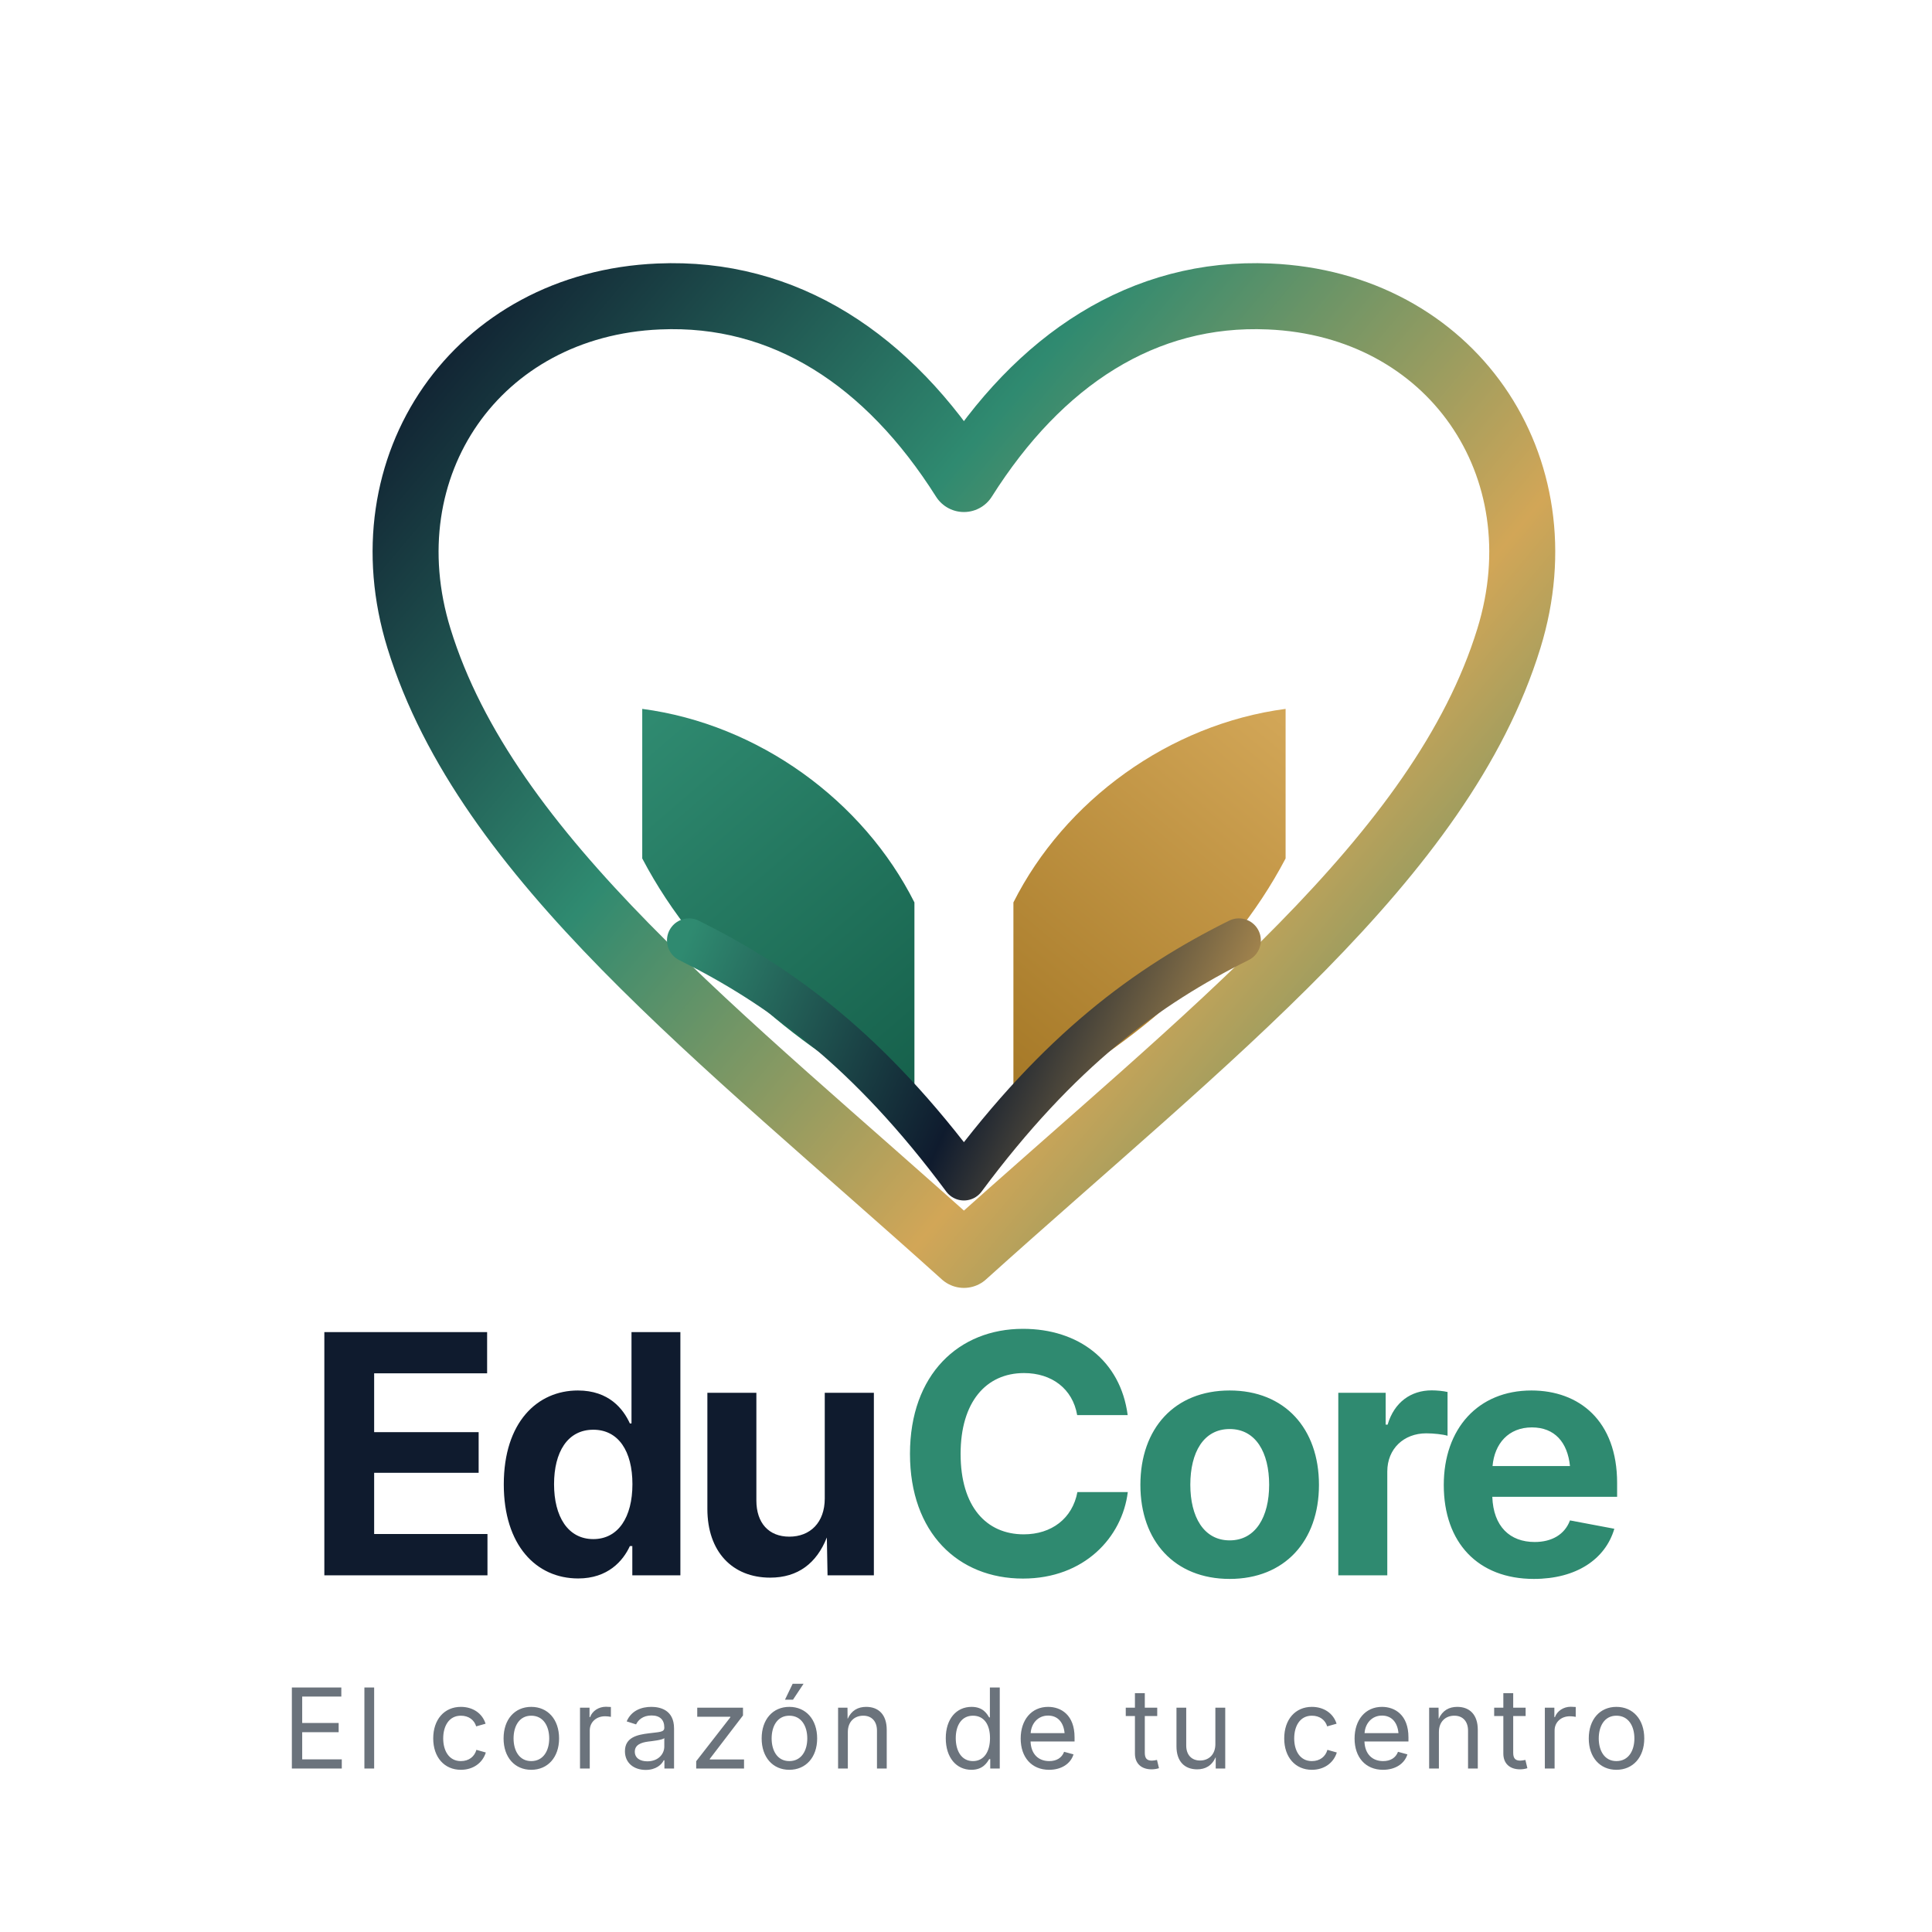
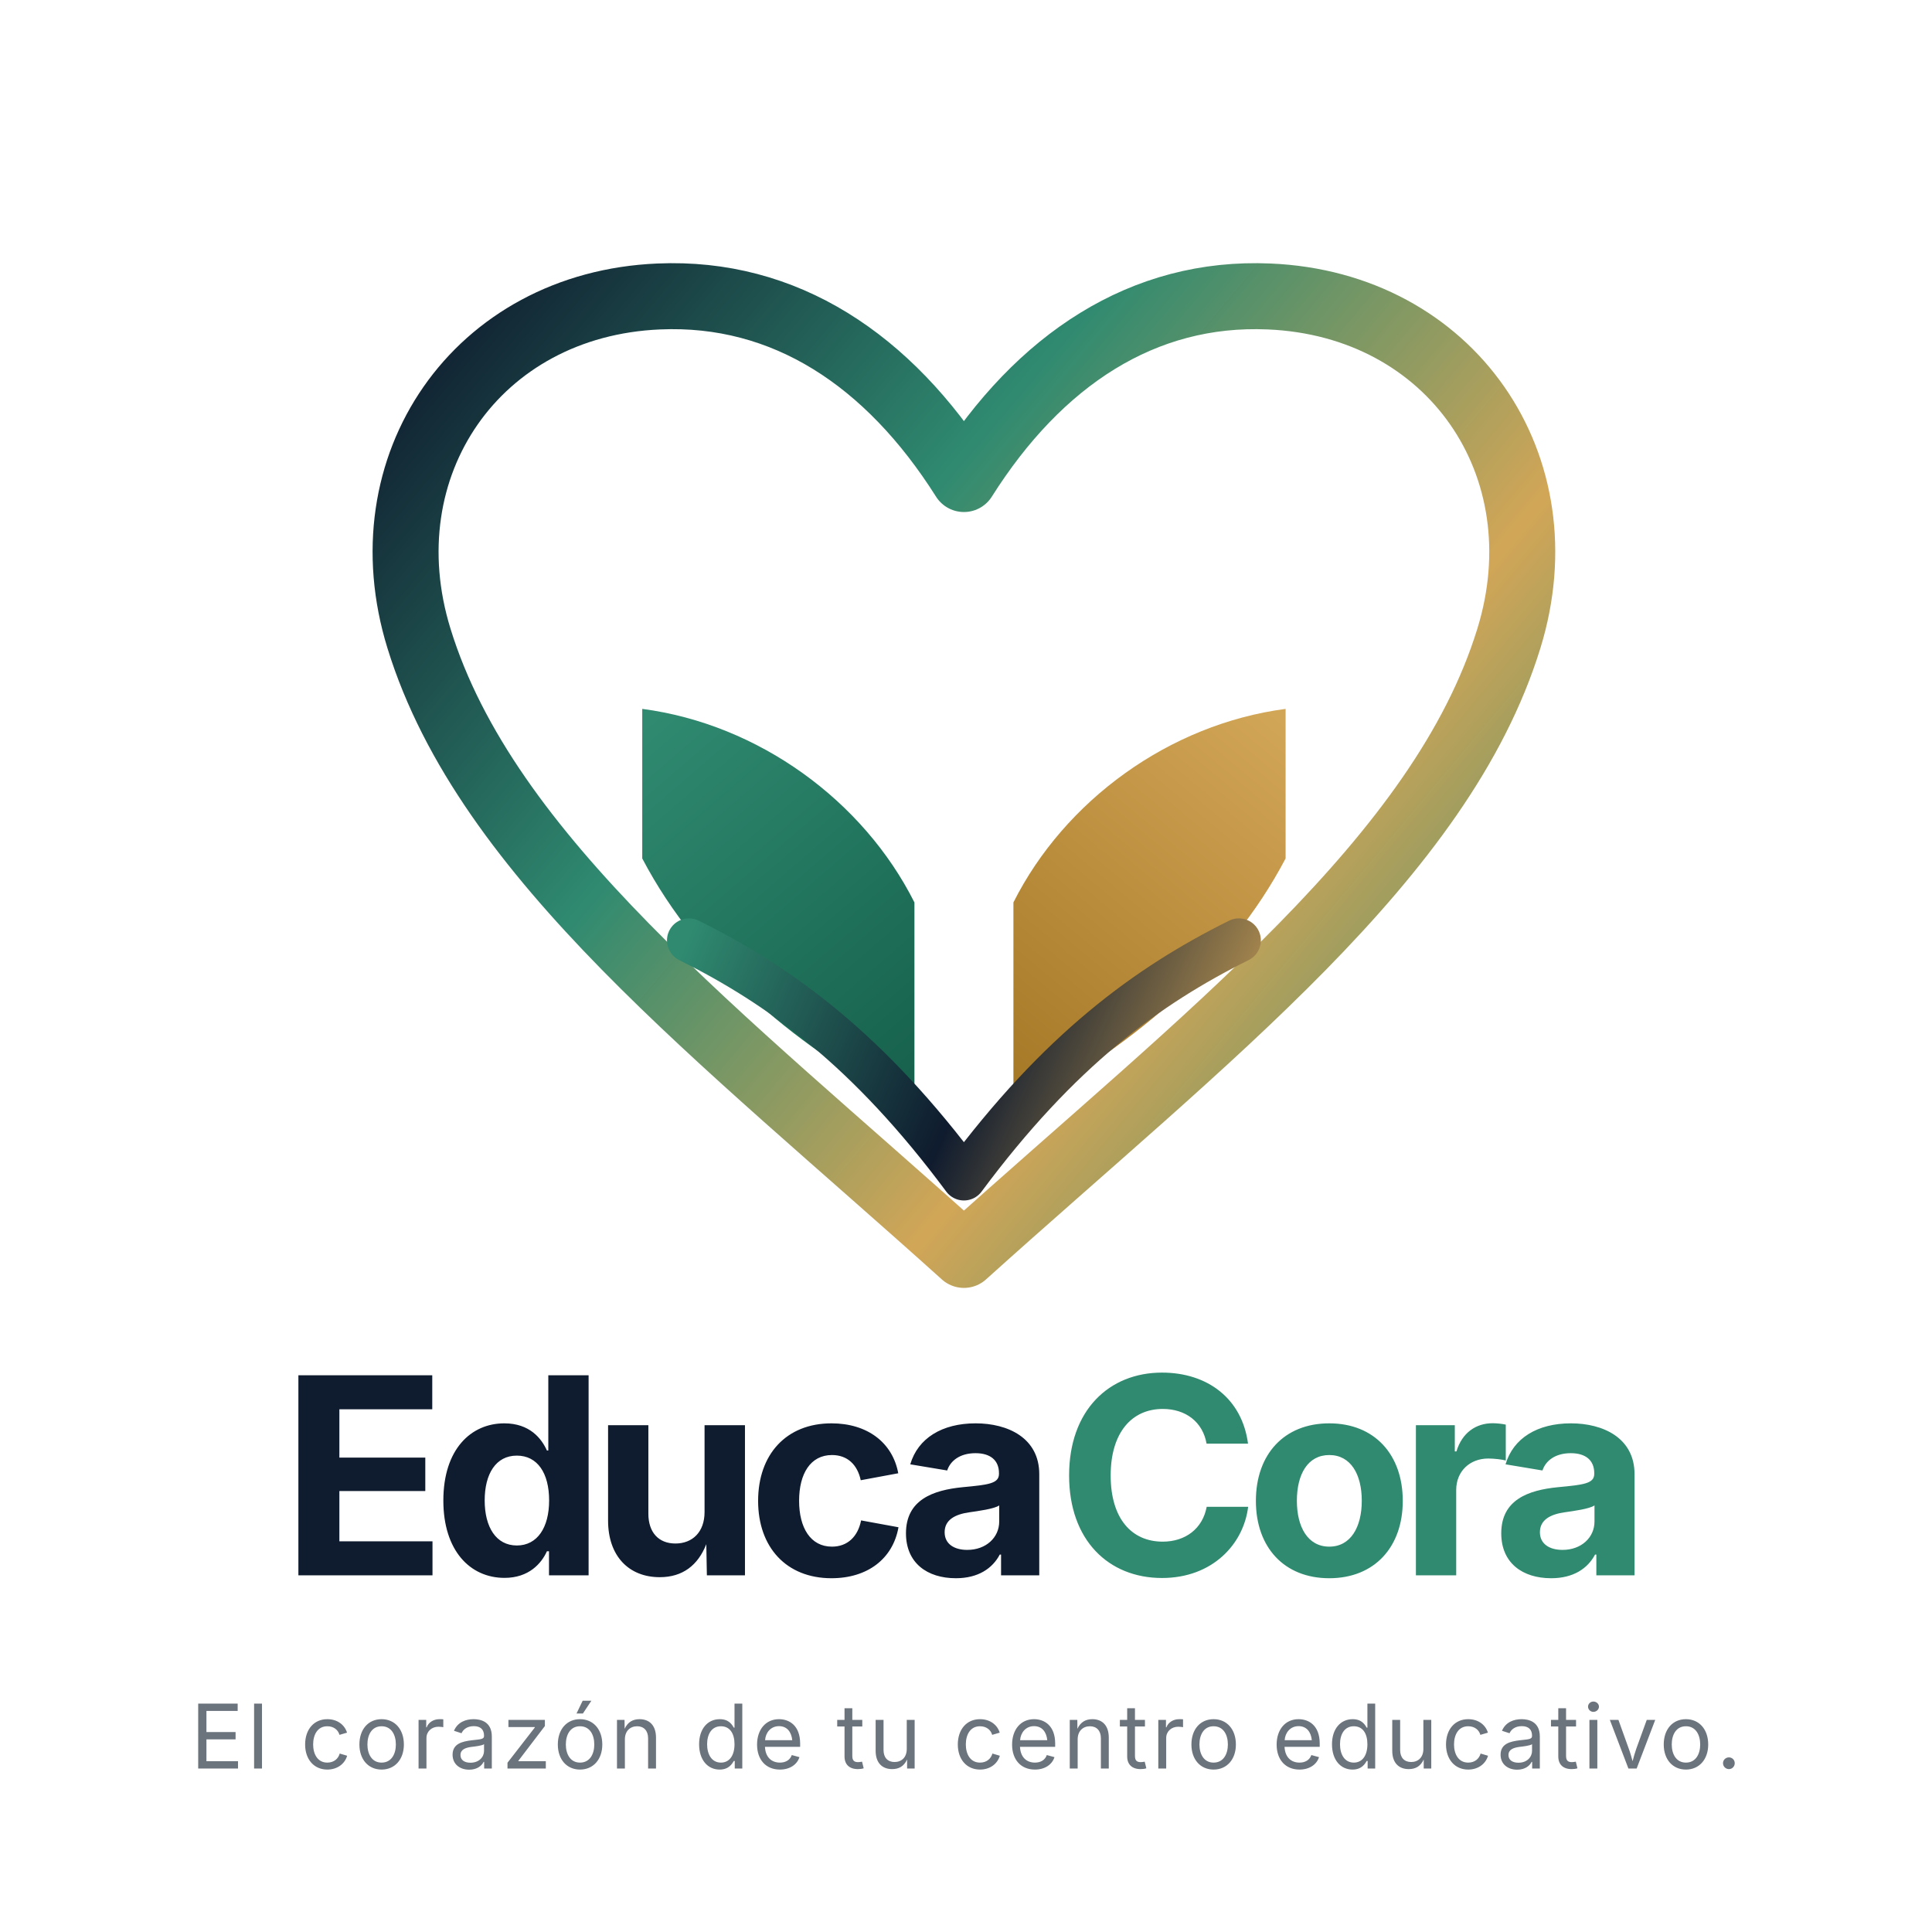
<svg xmlns="http://www.w3.org/2000/svg" width="260" height="260" viewBox="0 0 260 260" fill="none">
  <g transform="translate(35 12) scale(.74)">
    <path d="M128 212C83.7 172.1 41.2 139.8 28.9 99.9C19.2 68.5 39.4 39.1 72.5 37.7C95.4 36.7 114.3 49.2 128 70.9C141.7 49.2 160.6 36.7 183.5 37.7C216.6 39.1 236.8 68.5 227.1 99.9C214.8 139.8 172.3 172.1 128 212Z" stroke="url(#heartGradient)" stroke-width="12" stroke-linecap="round" stroke-linejoin="round" />
    <path d="M69.5 112.7C90.7 115.5 109.7 129.4 119 147.9V185.7C98.2 174.6 80 159.9 69.5 139.9V112.7Z" fill="url(#leftPage)" />
    <path d="M186.5 112.7C165.3 115.5 146.3 129.4 137 147.9V185.7C157.8 174.6 176 159.9 186.5 139.9V112.7Z" fill="url(#rightPage)" />
    <path d="M78 154.8C94.7 163.1 110.7 174.8 128 198.1C145.3 174.8 161.3 163.1 178 154.8" stroke="url(#bookLine)" stroke-width="8" stroke-linecap="round" stroke-linejoin="round" />
  </g>
-   <text x="130" y="212" text-anchor="middle" fill="#0F1B2E" font-family="Inter, Poppins, Arial, sans-serif" font-size="45" font-weight="700" letter-spacing="-2">Edu<tspan fill="#2F8A70">Core</tspan>
+   <text x="130" y="212" text-anchor="middle" fill="#0F1B2E" font-family="Inter, Poppins, Arial, sans-serif" font-size="37" font-weight="700" letter-spacing="-2">Educa<tspan fill="#2F8A70">Cora</tspan>
  </text>
-   <text x="130" y="238" text-anchor="middle" fill="#6B737C" font-family="Inter, Poppins, Arial, sans-serif" font-size="15" font-weight="400" letter-spacing=".9">El corazón de tu centro</text>
+   <text x="130" y="238" text-anchor="middle" fill="#6B737C" font-family="Inter, Poppins, Arial, sans-serif" font-size="12" font-weight="400" letter-spacing=".45">El corazón de tu centro educativo.</text>
  <defs>
    <linearGradient id="heartGradient" x1="27" y1="44" x2="227" y2="212" gradientUnits="userSpaceOnUse">
      <stop stop-color="#0F1B2E" />
      <stop offset=".35" stop-color="#2F8A70" />
      <stop offset=".68" stop-color="#D2A657" />
      <stop offset="1" stop-color="#2F8A70" />
    </linearGradient>
    <linearGradient id="leftPage" x1="67" y1="118" x2="123" y2="183" gradientUnits="userSpaceOnUse">
      <stop stop-color="#2F8A70" />
      <stop offset="1" stop-color="#155F4A" />
    </linearGradient>
    <linearGradient id="rightPage" x1="190" y1="118" x2="135" y2="184" gradientUnits="userSpaceOnUse">
      <stop stop-color="#D2A657" />
      <stop offset="1" stop-color="#A47725" />
    </linearGradient>
    <linearGradient id="bookLine" x1="78" y1="154" x2="178" y2="198" gradientUnits="userSpaceOnUse">
      <stop stop-color="#2F8A70" />
      <stop offset=".52" stop-color="#0F1B2E" />
      <stop offset="1" stop-color="#D2A657" />
    </linearGradient>
  </defs>
</svg>
